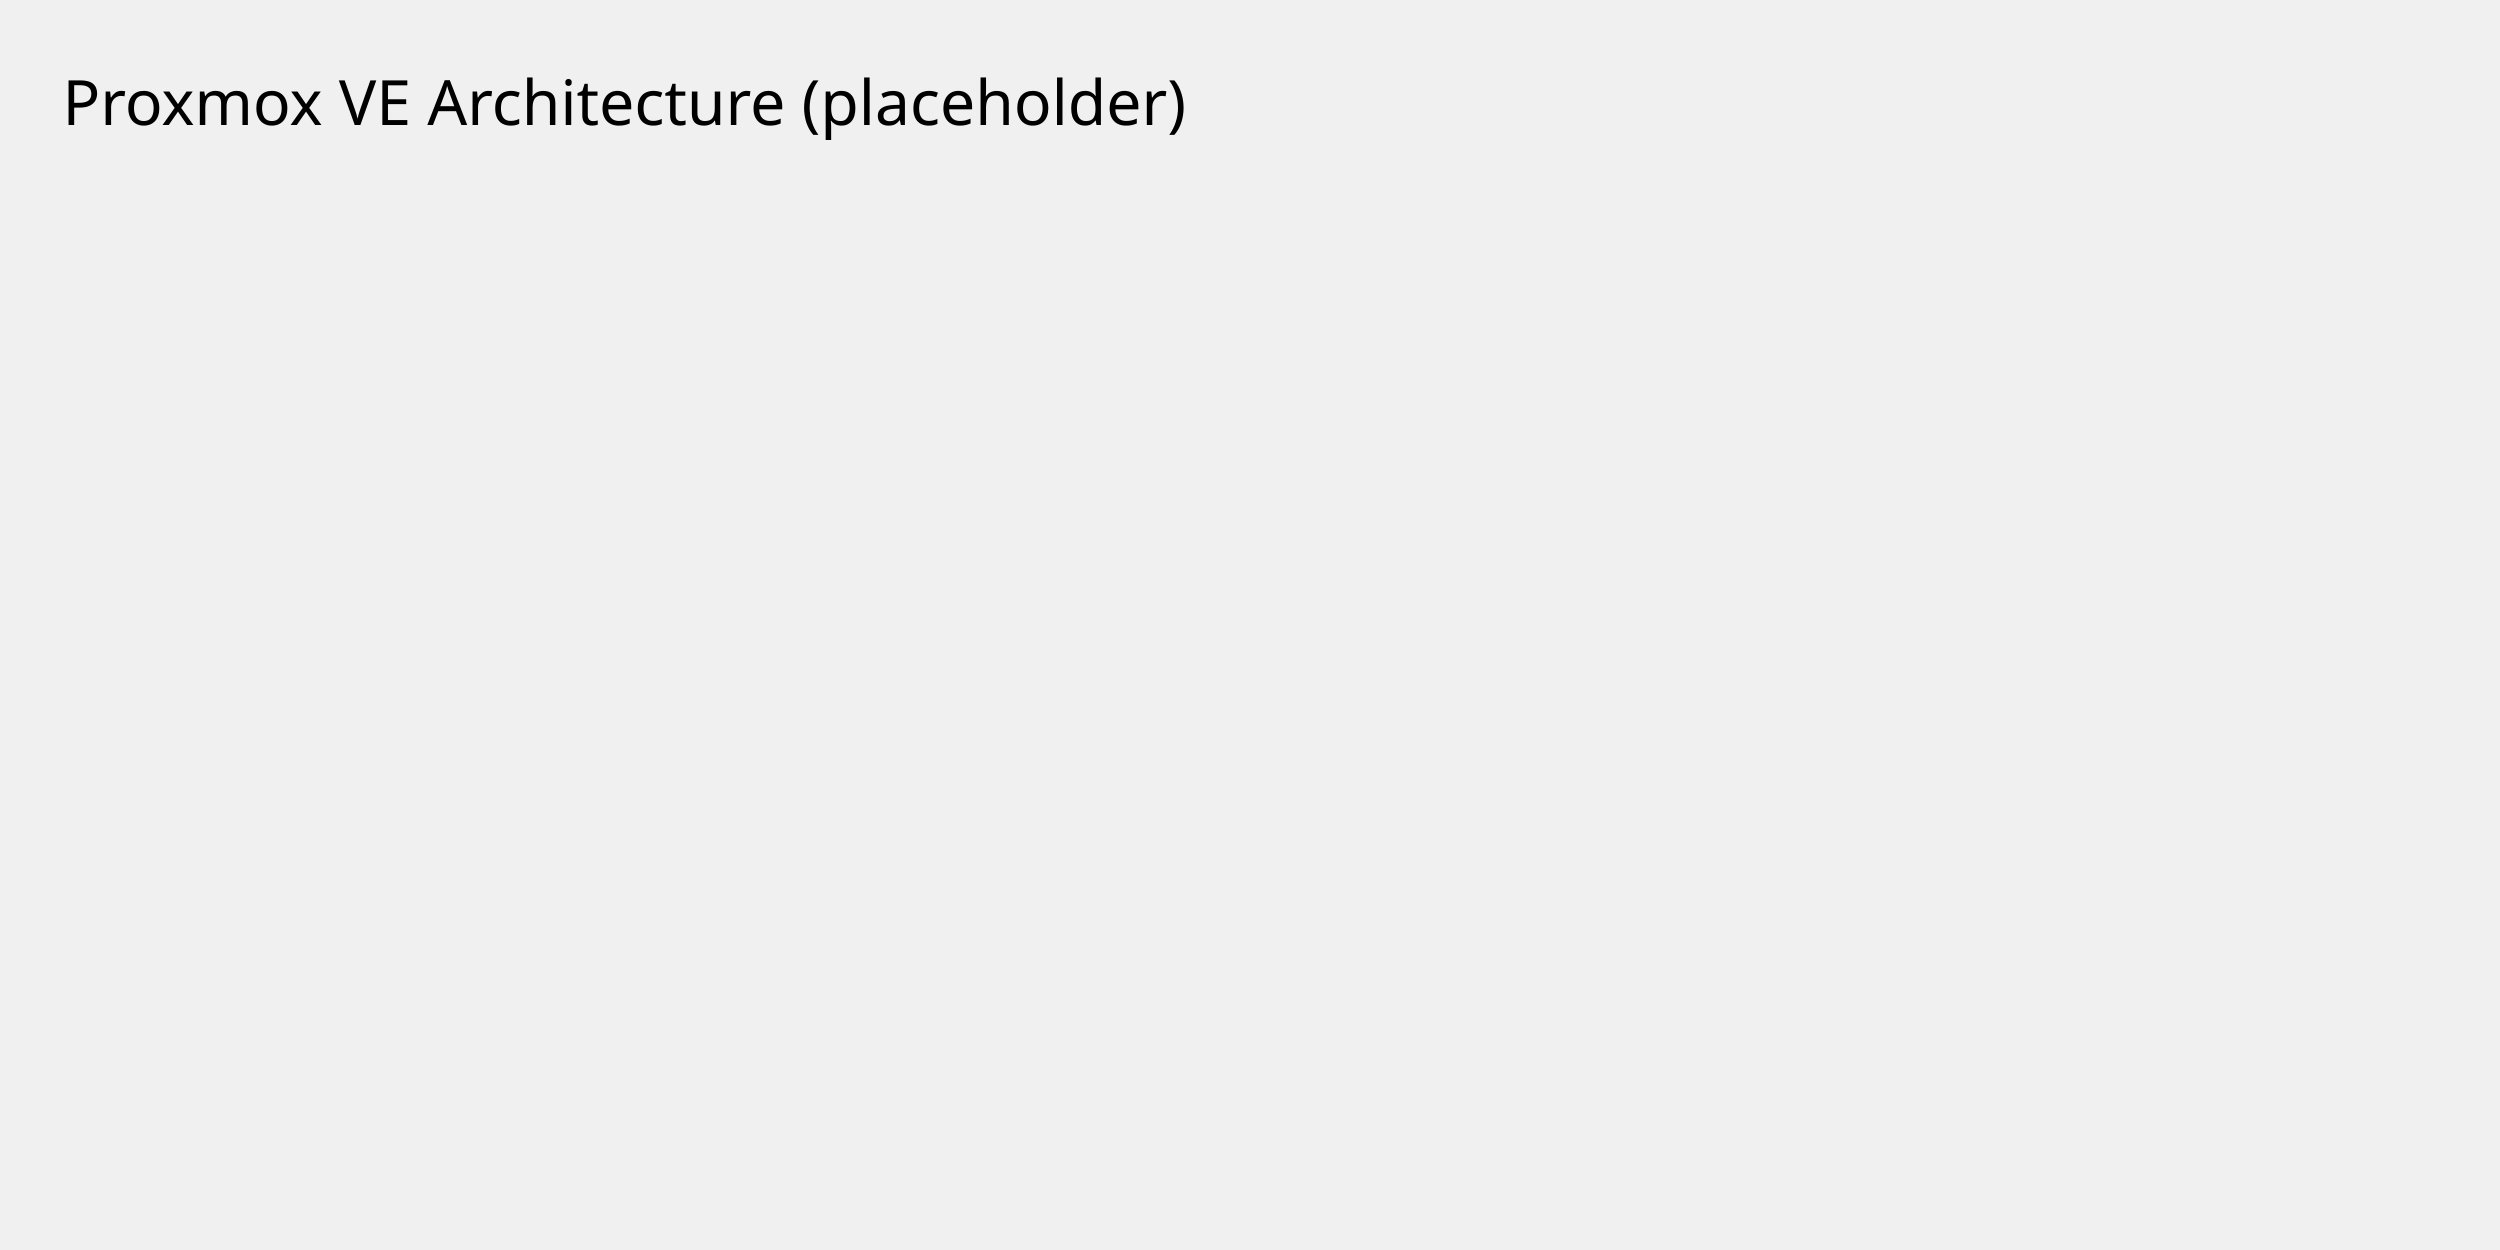
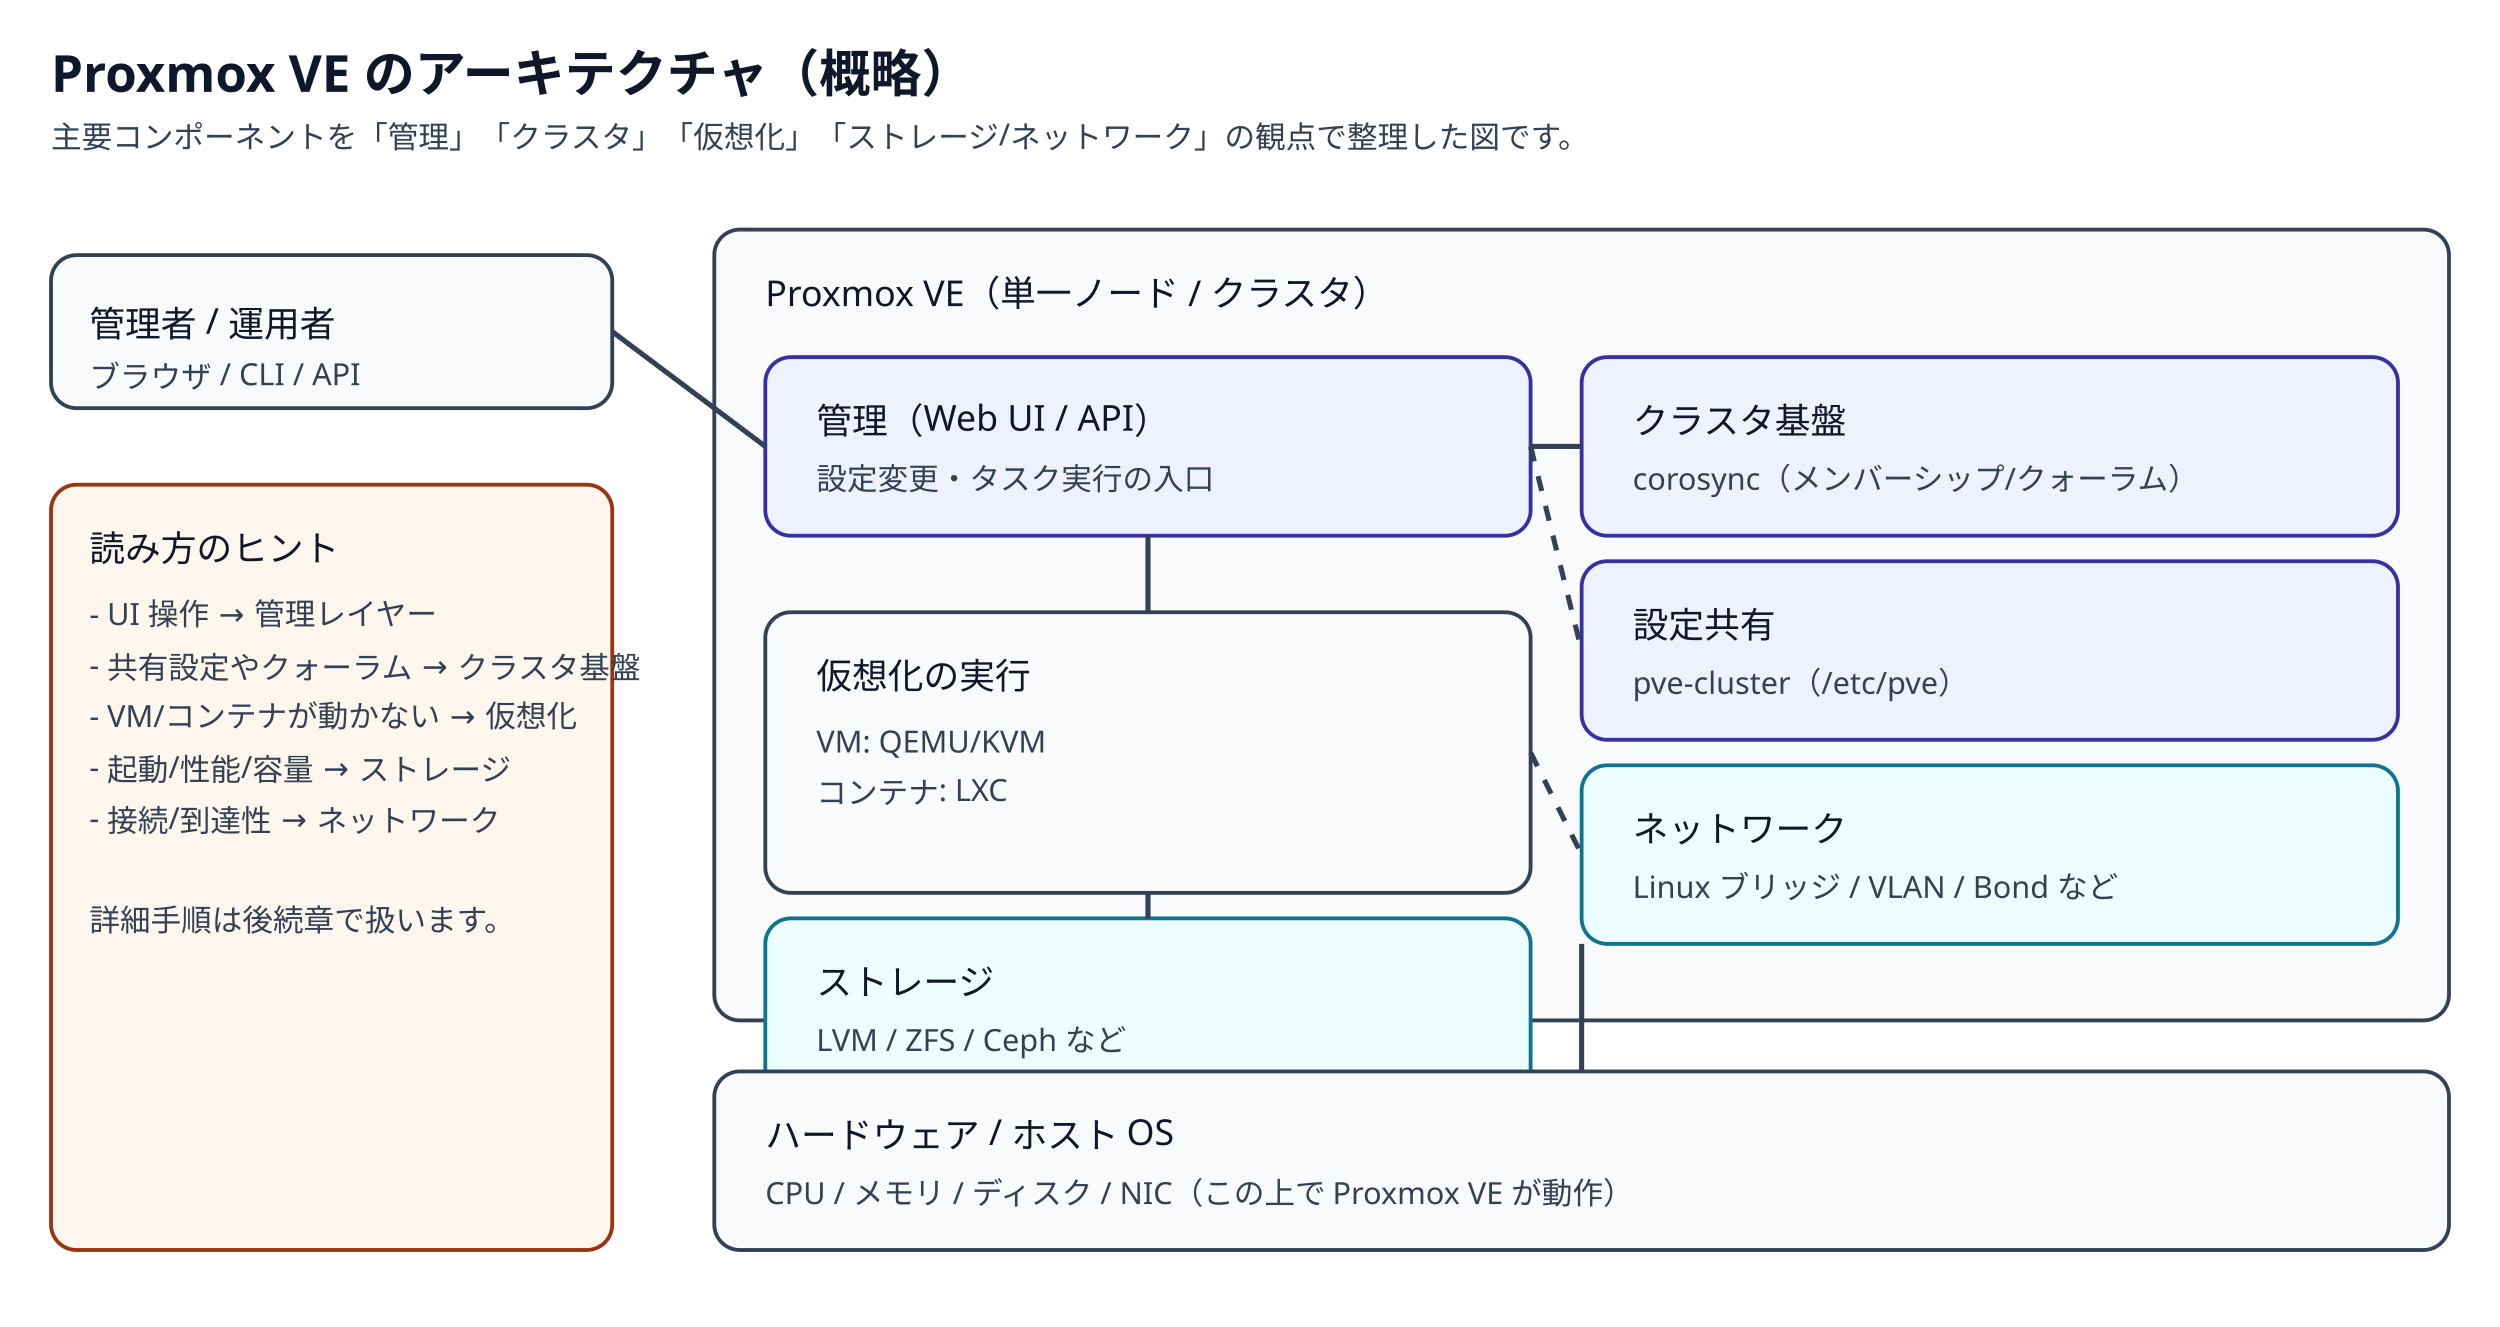
- <svg xmlns="http://www.w3.org/2000/svg" width="800" height="400" viewBox="0 0 800 400">
-   <text x="20" y="40" font-family="sans-serif" font-size="20">Proxmox VE Architecture (placeholder)</text>
+ <svg xmlns="http://www.w3.org/2000/svg" width="980" height="520" viewBox="0 0 980 520">
+   <style>
+     .title { font: 20px sans-serif; font-weight: 600; fill: #0f172a; }
+     .label { font: 14px sans-serif; fill: #0f172a; }
+     .small { font: 12px sans-serif; fill: #334155; }
+     .box { fill: #f8fafc; stroke: #334155; stroke-width: 1.5; rx: 10; }
+     .accent { fill: #eef2ff; stroke: #3730a3; stroke-width: 1.5; rx: 10; }
+     .net { fill: #ecfeff; stroke: #0e7490; stroke-width: 1.5; rx: 10; }
+     .note { fill: #fff7ed; stroke: #9a3412; stroke-width: 1.5; rx: 10; }
+     .line { stroke: #334155; stroke-width: 2; }
+     .dash { stroke: #334155; stroke-width: 2; stroke-dasharray: 6 6; }
+   </style>
+   <rect x="0" y="0" width="980" height="520" fill="#ffffff" />
+   <text class="title" x="20" y="36">Proxmox VE のアーキテクチャ（概略）</text>
+   <text class="small" x="20" y="58">主要コンポーネントを「管理」「クラスタ」「仮想化」「ストレージ/ネットワーク」の観点で整理した図です。</text>
+   <rect class="box" x="20" y="100" width="220" height="60" />
+   <text class="label" x="35" y="132">管理者 / 運用者</text>
+   <text class="small" x="35" y="152">ブラウザ / CLI / API</text>
+   <rect class="box" x="280" y="90" width="680" height="310" />
+   <text class="label" x="300" y="120">Proxmox VE（単一ノード / クラスタ）</text>
+   <rect class="accent" x="300" y="140" width="300" height="70" />
+   <text class="label" x="320" y="170">管理（Web UI / API）</text>
+   <text class="small" x="320" y="192">設定変更・タスク実行の入口</text>
+   <rect class="accent" x="620" y="140" width="320" height="70" />
+   <text class="label" x="640" y="170">クラスタ基盤</text>
+   <text class="small" x="640" y="192">corosync（メンバーシップ/クォーラム）</text>
+   <rect class="accent" x="620" y="220" width="320" height="70" />
+   <text class="label" x="640" y="250">設定共有</text>
+   <text class="small" x="640" y="272">pve-cluster（/etc/pve）</text>
+   <rect class="box" x="300" y="240" width="300" height="110" />
+   <text class="label" x="320" y="270">仮想化の実行</text>
+   <text class="small" x="320" y="295">VM: QEMU/KVM</text>
+   <text class="small" x="320" y="315">コンテナ: LXC</text>
+   <rect class="net" x="300" y="360" width="300" height="70" />
+   <text class="label" x="320" y="390">ストレージ</text>
+   <text class="small" x="320" y="412">LVM / ZFS / Ceph など</text>
+   <rect class="net" x="620" y="300" width="320" height="70" />
+   <text class="label" x="640" y="330">ネットワーク</text>
+   <text class="small" x="640" y="352">Linux ブリッジ / VLAN / Bond など</text>
+   <line class="line" x1="240" y1="130" x2="300" y2="175" />
+   <line class="line" x1="450" y1="210" x2="450" y2="240" />
+   <line class="line" x1="600" y1="175" x2="620" y2="175" />
+   <line class="dash" x1="600" y1="175" x2="620" y2="255" />
+   <line class="line" x1="450" y1="350" x2="450" y2="360" />
+   <line class="dash" x1="600" y1="295" x2="620" y2="335" />
+   <rect class="box" x="280" y="420" width="680" height="70" />
+   <text class="label" x="300" y="450">ハードウェア / ホスト OS</text>
+   <text class="small" x="300" y="472">CPU / メモリ / ディスク / NIC（この上で Proxmox VE が動作）</text>
+   <line class="line" x1="620" y1="370" x2="620" y2="420" />
+   <rect class="note" x="20" y="190" width="220" height="300" />
+   <text class="label" x="35" y="220">読み方のヒント</text>
+   <text class="small" x="35" y="245">- UI 操作 → 管理レイヤー</text>
+   <text class="small" x="35" y="265">- 共有設定やクォーラム → クラスタ基盤</text>
+   <text class="small" x="35" y="285">- VM/コンテナが動かない → 仮想化</text>
+   <text class="small" x="35" y="305">- 起動/性能/容量 → ストレージ</text>
+   <text class="small" x="35" y="325">- 接続/到達性 → ネットワーク</text>
+   <text class="small" x="35" y="365">詳細手順は後続章で扱います。</text>
</svg>
